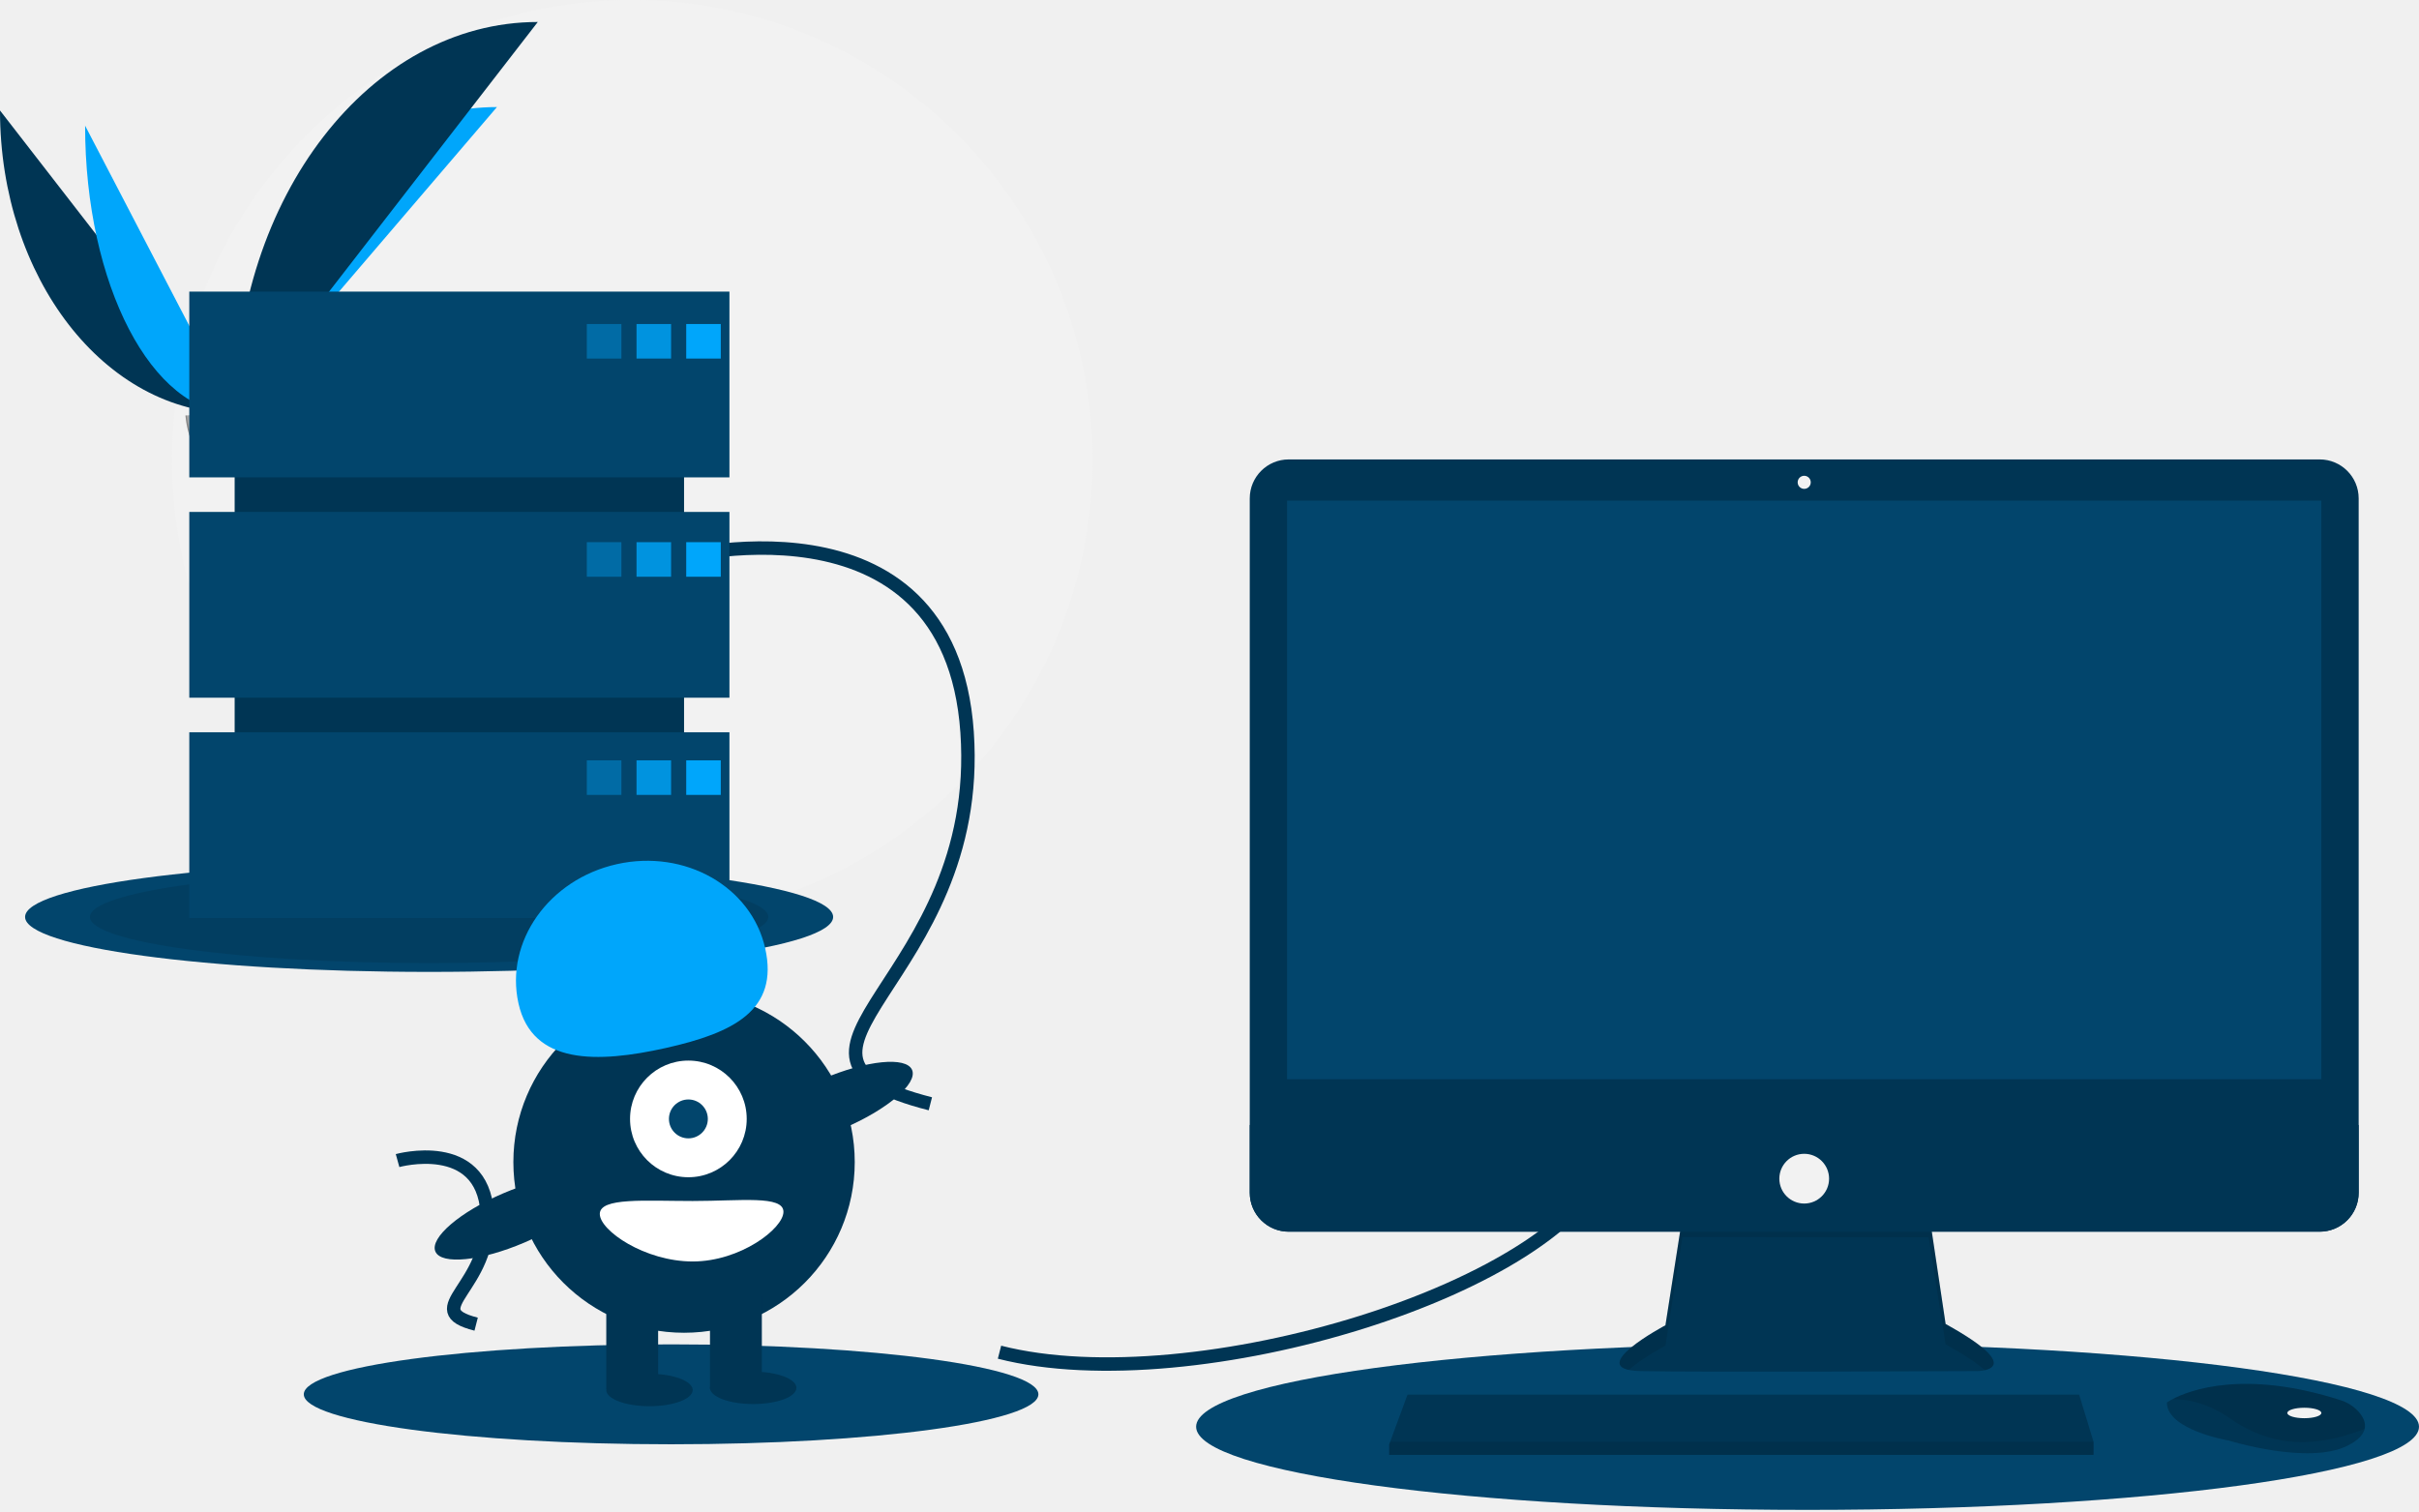
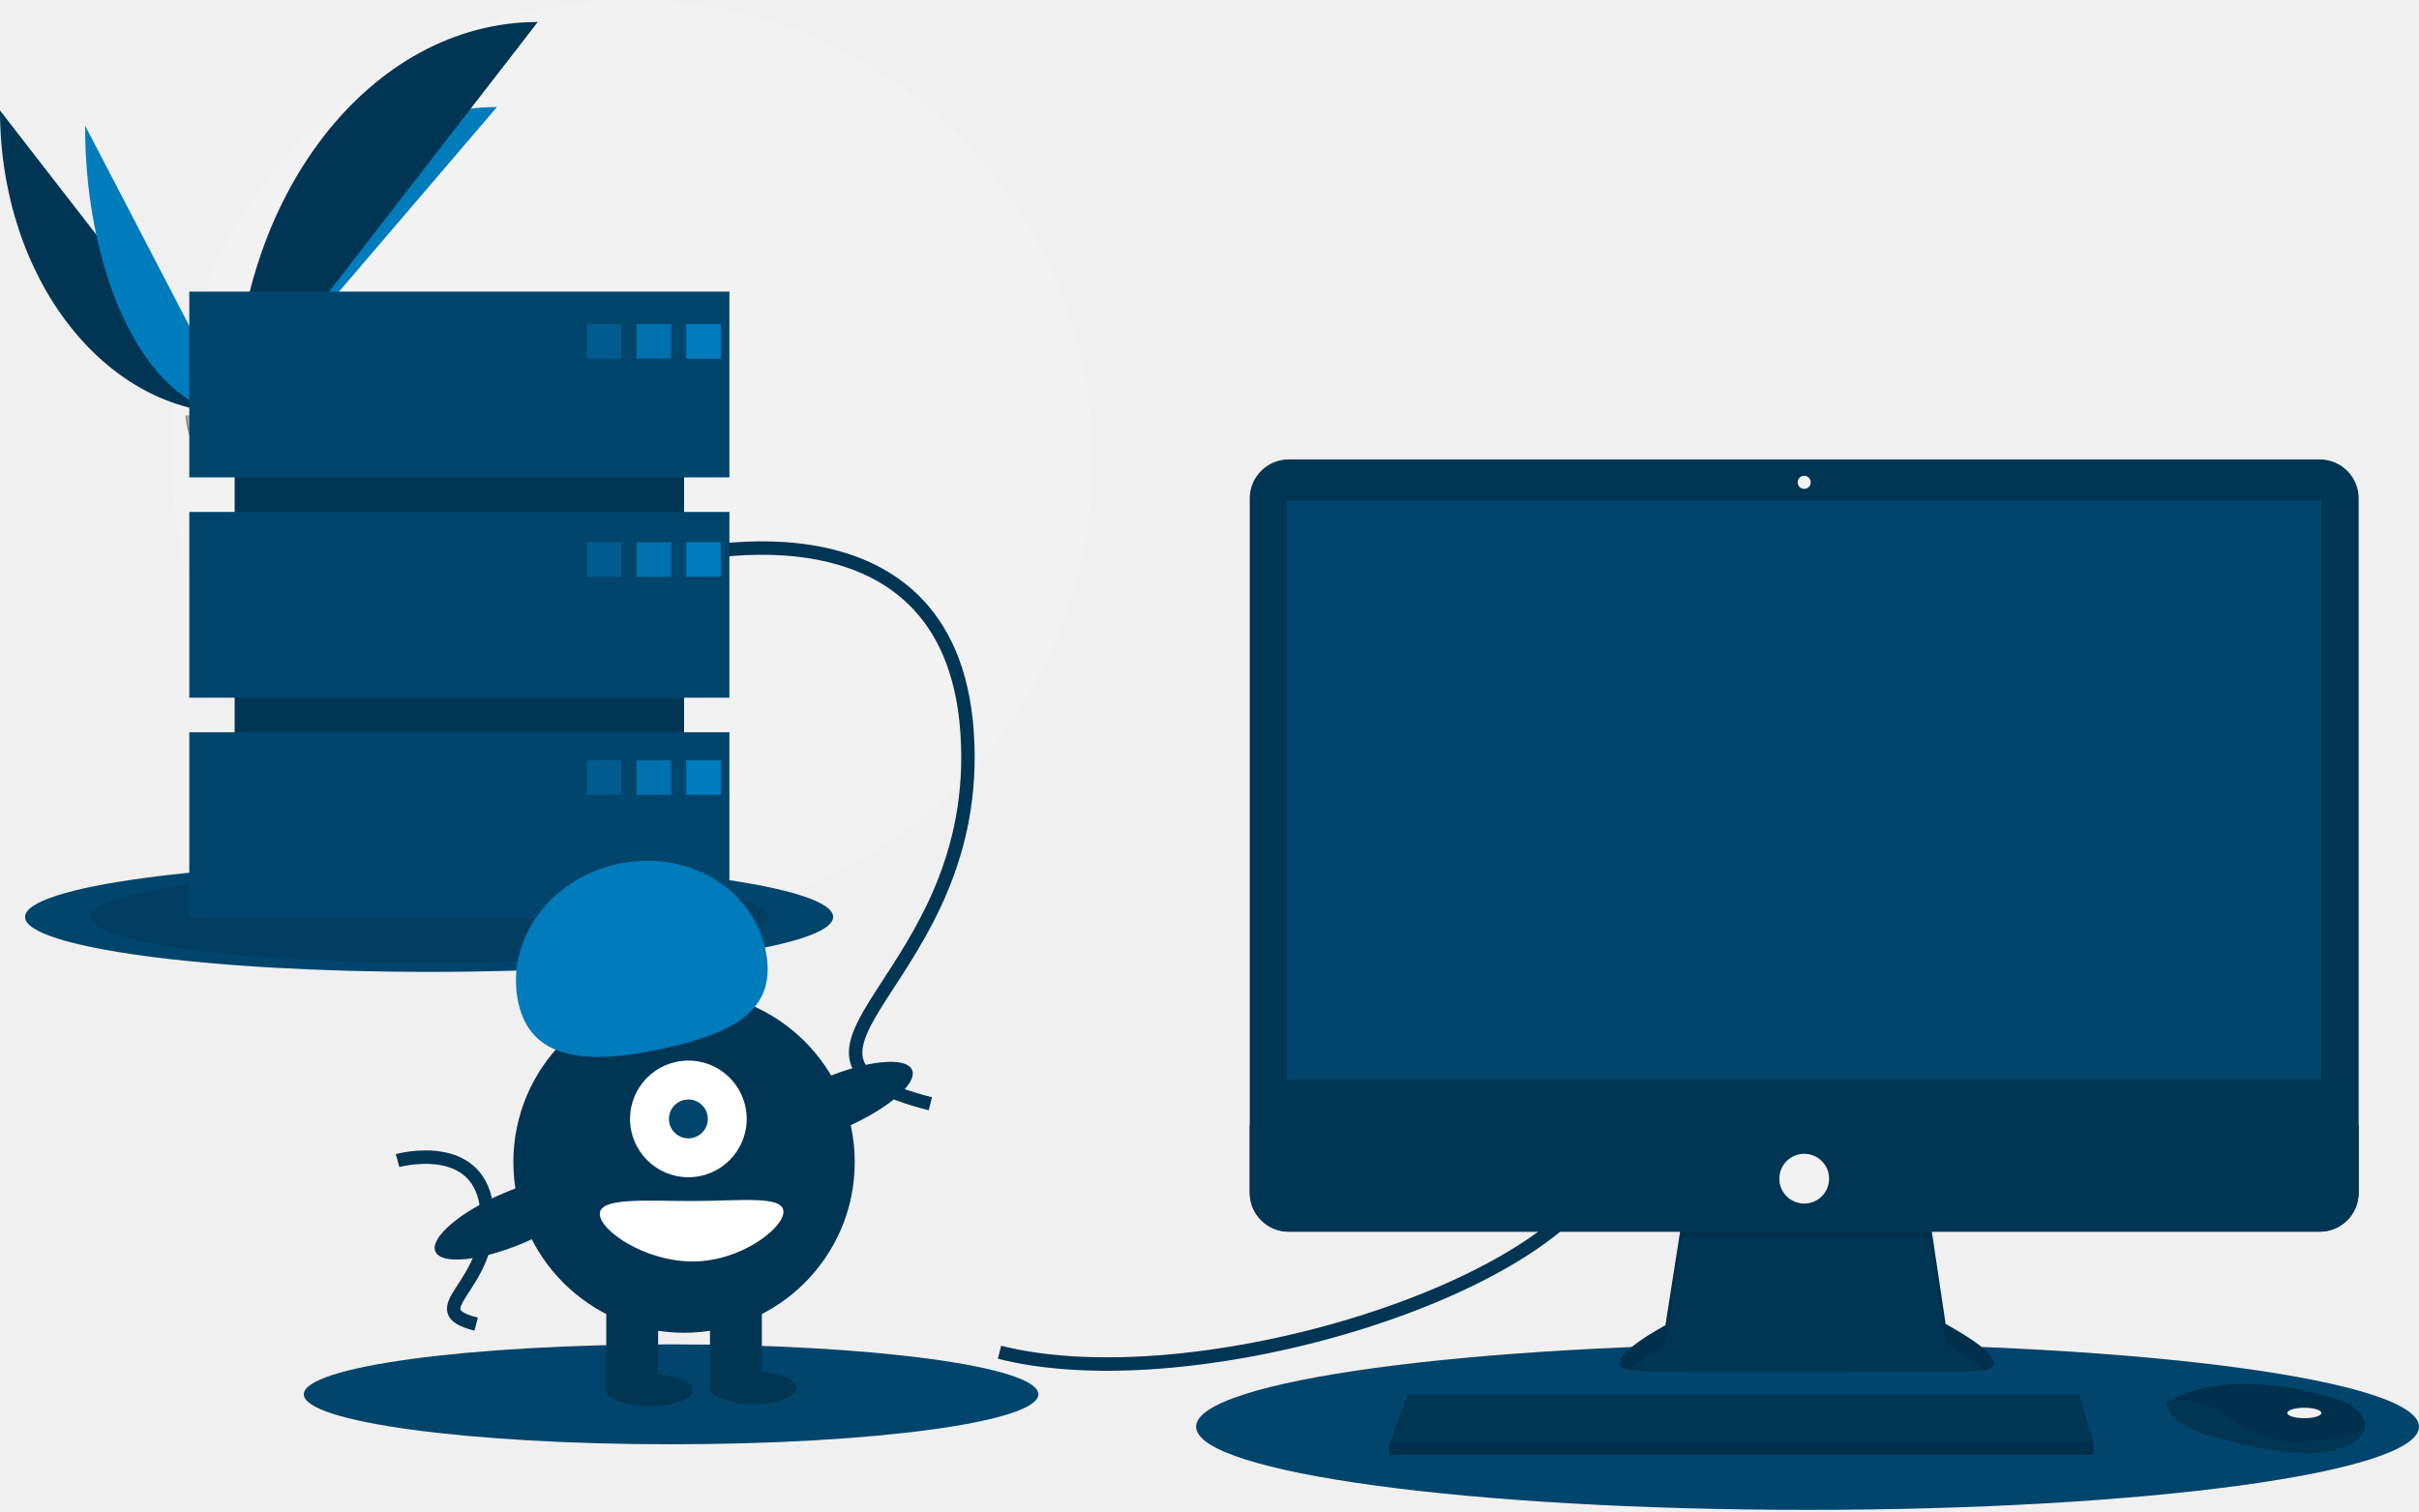
<svg xmlns="http://www.w3.org/2000/svg" width="360" height="225" viewBox="0 0 360 225" fill="none">
  <g clip-path="url(#clip0)">
    <path d="M94.086 136.976C131.911 136.976 162.574 106.313 162.574 68.488C162.574 30.663 131.911 0 94.086 0C56.261 0 25.598 30.663 25.598 68.488C25.598 106.313 56.261 136.976 94.086 136.976Z" fill="#F2F2F2" />
    <path d="M0 16.444C0 41.363 15.633 61.527 34.952 61.527Z" fill="#003554" />
-     <path d="M34.952 61.527C34.952 36.328 52.397 15.938 73.956 15.938Z" fill="#00A6FB" />
-     <path d="M12.664 18.703C12.664 42.373 22.632 61.527 34.952 61.527Z" fill="#00A6FB" />
+     <path d="M34.952 61.527C34.952 36.328 52.397 15.938 73.956 15.938Z" fill="#007cbd" />
+     <path d="M12.664 18.703C12.664 42.373 22.632 61.527 34.952 61.527Z" fill="#007cbd" />
    <path d="M34.952 61.527C34.952 29.329 55.116 3.274 80.034 3.274Z" fill="#003554" />
    <path d="M27.599 61.845C27.599 61.845 32.556 61.692 34.049 60.629C35.543 59.565 41.674 58.295 42.045 60.001C42.415 61.707 49.494 68.486 43.898 68.531C38.301 68.576 30.895 67.659 29.404 66.751C27.913 65.843 27.599 61.845 27.599 61.845Z" fill="#A8A8A8" />
    <path opacity="0.2" d="M43.997 67.937C38.401 67.982 30.995 67.065 29.504 66.157C28.368 65.465 27.916 62.983 27.764 61.838C27.659 61.843 27.599 61.845 27.599 61.845C27.599 61.845 27.913 65.842 29.404 66.751C30.895 67.659 38.301 68.576 43.898 68.531C45.513 68.517 46.071 67.943 46.04 67.092C45.816 67.606 45.2 67.927 43.997 67.937Z" fill="black" />
    <path d="M63.861 144.674C97.069 144.674 123.989 141.012 123.989 136.494C123.989 131.976 97.069 128.314 63.861 128.314C30.653 128.314 3.733 131.976 3.733 136.494C3.733 141.012 30.653 144.674 63.861 144.674Z" fill="#02456C" />
    <path opacity="0.1" d="M63.861 143.362C91.741 143.362 114.343 140.287 114.343 136.494C114.343 132.701 91.741 129.626 63.861 129.626C35.98 129.626 13.379 132.701 13.379 136.494C13.379 140.287 35.98 143.362 63.861 143.362Z" fill="black" />
    <path d="M269.004 224.757C319.26 224.757 360 219.215 360 212.378C360 205.541 319.26 199.998 269.004 199.998C218.748 199.998 178.008 205.541 178.008 212.378C178.008 219.215 218.748 224.757 269.004 224.757Z" fill="#02456C" />
    <path d="M99.874 214.991C130.062 214.991 154.535 211.661 154.535 207.554C154.535 203.448 130.062 200.118 99.874 200.118C69.685 200.118 45.212 203.448 45.212 207.554C45.212 211.661 69.685 214.991 99.874 214.991Z" fill="#02456C" />
    <path d="M148.748 201.285C177.686 208.68 233.313 191.638 239.422 172.346" stroke="#003554" stroke-width="2" stroke-miterlimit="10" />
    <path d="M99.552 83.279C99.552 83.279 141.352 71.704 143.925 109.002C146.497 146.301 109.52 156.912 138.458 164.307" stroke="#003554" stroke-width="2" stroke-miterlimit="10" />
    <path d="M59.167 172.759C59.167 172.759 71.731 169.28 72.504 180.49C73.277 191.7 62.163 194.889 70.861 197.112" stroke="#003554" stroke-width="2" stroke-miterlimit="10" />
    <path d="M250.385 181.105L247.852 197.277C247.852 197.277 235.382 203.901 244.15 204.096C252.918 204.291 294.225 204.096 294.225 204.096C294.225 204.096 302.213 204.096 289.549 197.082L287.016 180.13L250.385 181.105Z" fill="#003554" />
    <path opacity="0.1" d="M242.387 203.921C244.378 202.149 247.852 200.303 247.852 200.303L250.385 184.131L287.016 184.165L289.549 200.108C292.502 201.743 294.332 202.997 295.402 203.959C297.029 203.588 298.806 202.209 289.549 197.082L287.016 180.13L250.385 181.105L247.852 197.277C247.852 197.277 237.374 202.844 242.387 203.921Z" fill="black" />
    <path d="M345.219 68.388H191.792C188.588 68.388 185.99 70.986 185.99 74.191V177.543C185.99 180.748 188.588 183.345 191.792 183.345H345.219C348.424 183.345 351.022 180.748 351.022 177.543V74.191C351.022 70.986 348.424 68.388 345.219 68.388Z" fill="#003554" />
    <path d="M345.469 74.526H191.543V160.646H345.469V74.526Z" fill="#02456C" />
    <path d="M268.506 72.772C269.044 72.772 269.48 72.336 269.48 71.798C269.48 71.26 269.044 70.823 268.506 70.823C267.968 70.823 267.531 71.26 267.531 71.798C267.531 72.336 267.968 72.772 268.506 72.772Z" fill="#F2F2F2" />
    <path d="M351.022 167.466V177.543C351.022 178.305 350.872 179.059 350.58 179.763C350.289 180.467 349.861 181.107 349.322 181.646C348.784 182.185 348.144 182.612 347.44 182.904C346.736 183.195 345.981 183.345 345.219 183.345H191.792C191.03 183.345 190.276 183.195 189.572 182.904C188.868 182.612 188.228 182.185 187.689 181.646C187.15 181.107 186.723 180.467 186.431 179.763C186.14 179.059 185.99 178.305 185.99 177.543V167.466H351.022Z" fill="#003554" />
    <path d="M311.566 214.618V216.566H206.74V215.007L206.885 214.618L209.468 207.603H309.423L311.566 214.618Z" fill="#003554" />
    <path d="M351.906 212.71C351.715 213.526 350.994 214.388 349.365 215.202C343.52 218.125 331.635 214.423 331.635 214.423C331.635 214.423 322.477 212.864 322.477 208.772C322.734 208.596 323.002 208.437 323.28 208.295C325.737 206.995 333.886 203.786 348.334 208.431C349.398 208.765 350.349 209.388 351.08 210.23C351.665 210.916 352.124 211.785 351.906 212.71Z" fill="#003554" />
    <path opacity="0.1" d="M351.906 212.71C344.752 215.452 338.374 215.656 331.83 211.11C328.529 208.819 325.53 208.252 323.28 208.295C325.737 206.995 333.886 203.787 348.334 208.431C349.398 208.765 350.349 209.388 351.08 210.231C351.665 210.916 352.124 211.785 351.906 212.71Z" fill="black" />
    <path d="M342.936 211.111C344.335 211.111 345.469 210.762 345.469 210.331C345.469 209.901 344.335 209.552 342.936 209.552C341.537 209.552 340.403 209.901 340.403 210.331C340.403 210.762 341.537 211.111 342.936 211.111Z" fill="#F2F2F2" />
    <path d="M268.506 179.156C270.55 179.156 272.208 177.499 272.208 175.454C272.208 173.41 270.55 171.752 268.506 171.752C266.461 171.752 264.804 173.41 264.804 175.454C264.804 177.499 266.461 179.156 268.506 179.156Z" fill="#F2F2F2" />
    <path opacity="0.1" d="M311.566 214.617V216.566H206.74V215.007L206.885 214.617H311.566Z" fill="black" />
    <path d="M101.803 51.125H34.922V128.938H101.803V51.125Z" fill="#003554" />
    <path d="M108.555 43.408H28.17V71.061H108.555V43.408Z" fill="#02456C" />
    <path d="M108.555 76.205H28.17V103.858H108.555V76.205Z" fill="#02456C" />
    <path d="M108.555 109.002H28.17V136.655H108.555V109.002Z" fill="#02456C" />
-     <path opacity="0.4" d="M92.478 48.231H87.333V53.376H92.478V48.231Z" fill="#00A6FB" />
-     <path opacity="0.8" d="M99.874 48.231H94.729V53.376H99.874V48.231Z" fill="#00A6FB" />
-     <path d="M107.269 48.231H102.124V53.376H107.269V48.231Z" fill="#00A6FB" />
-     <path opacity="0.4" d="M92.478 80.707H87.333V85.851H92.478V80.707Z" fill="#00A6FB" />
-     <path opacity="0.8" d="M99.874 80.707H94.729V85.851H99.874V80.707Z" fill="#00A6FB" />
-     <path d="M107.269 80.707H102.124V85.851H107.269V80.707Z" fill="#00A6FB" />
-     <path opacity="0.4" d="M92.478 113.182H87.333V118.327H92.478V113.182Z" fill="#00A6FB" />
-     <path opacity="0.8" d="M99.874 113.182H94.729V118.327H99.874V113.182Z" fill="#00A6FB" />
-     <path d="M107.269 113.182H102.124V118.327H107.269V113.182Z" fill="#00A6FB" />
+     <path opacity="0.4" d="M92.478 48.231H87.333V53.376H92.478V48.231Z" fill="#007cbd" />
+     <path opacity="0.8" d="M99.874 48.231H94.729V53.376H99.874V48.231Z" fill="#007cbd" />
+     <path d="M107.269 48.231H102.124V53.376H107.269V48.231Z" fill="#007cbd" />
+     <path opacity="0.4" d="M92.478 80.707H87.333V85.851H92.478V80.707Z" fill="#007cbd" />
+     <path opacity="0.8" d="M99.874 80.707H94.729V85.851H99.874V80.707Z" fill="#007cbd" />
+     <path d="M107.269 80.707H102.124V85.851H107.269V80.707Z" fill="#007cbd" />
+     <path opacity="0.4" d="M92.478 113.182H87.333V118.327H92.478V113.182Z" fill="#007cbd" />
+     <path opacity="0.8" d="M99.874 113.182H94.729V118.327H99.874V113.182Z" fill="#007cbd" />
+     <path d="M107.269 113.182H102.124V118.327H107.269V113.182Z" fill="#007cbd" />
    <path d="M101.803 198.391C115.832 198.391 127.204 187.018 127.204 172.989C127.204 158.96 115.832 147.587 101.803 147.587C87.774 147.587 76.401 158.96 76.401 172.989C76.401 187.018 87.774 198.391 101.803 198.391Z" fill="#003554" />
    <path d="M97.944 192.925H90.227V206.751H97.944V192.925Z" fill="#003554" />
    <path d="M113.378 192.925H105.661V206.751H113.378V192.925Z" fill="#003554" />
    <path d="M96.658 209.323C100.21 209.323 103.089 208.243 103.089 206.912C103.089 205.58 100.21 204.5 96.658 204.5C93.106 204.5 90.227 205.58 90.227 206.912C90.227 208.243 93.106 209.323 96.658 209.323Z" fill="#003554" />
    <path d="M112.092 209.002C115.644 209.002 118.523 207.922 118.523 206.59C118.523 205.258 115.644 204.178 112.092 204.178C108.54 204.178 105.661 205.258 105.661 206.59C105.661 207.922 108.54 209.002 112.092 209.002Z" fill="#003554" />
    <path d="M102.446 175.24C107.241 175.24 111.127 171.353 111.127 166.558C111.127 161.763 107.241 157.876 102.446 157.876C97.651 157.876 93.764 161.763 93.764 166.558C93.764 171.353 97.651 175.24 102.446 175.24Z" fill="white" />
    <path d="M102.446 169.452C104.044 169.452 105.34 168.156 105.34 166.558C105.34 164.96 104.044 163.664 102.446 163.664C100.848 163.664 99.552 164.96 99.552 166.558C99.552 168.156 100.848 169.452 102.446 169.452Z" fill="#02456C" />
-     <path d="M77.162 149.366C75.111 140.18 81.668 130.899 91.806 128.635C101.945 126.371 111.827 131.982 113.878 141.168C115.929 150.353 109.21 153.741 99.071 156.005C88.932 158.269 79.213 158.552 77.162 149.366Z" fill="#00A6FB" />
+     <path d="M77.162 149.366C75.111 140.18 81.668 130.899 91.806 128.635C101.945 126.371 111.827 131.982 113.878 141.168C115.929 150.353 109.21 153.741 99.071 156.005C88.932 158.269 79.213 158.552 77.162 149.366Z" fill="#007cbd" />
    <path d="M125.627 167.923C132.076 165.163 136.601 161.284 135.735 159.26C134.868 157.235 128.938 157.832 122.489 160.592C116.041 163.352 111.515 167.23 112.382 169.255C113.248 171.279 119.178 170.683 125.627 167.923Z" fill="#003554" />
    <path d="M78.039 184.964C84.488 182.204 89.013 178.326 88.147 176.301C87.28 174.277 81.35 174.873 74.901 177.633C68.453 180.393 63.927 184.272 64.794 186.296C65.66 188.321 71.59 187.724 78.039 184.964Z" fill="#003554" />
    <path d="M116.594 180.384C116.594 182.87 110.192 187.78 103.089 187.78C95.986 187.78 89.263 183.192 89.263 180.706C89.263 178.22 95.986 178.777 103.089 178.777C110.192 178.777 116.594 177.898 116.594 180.384Z" fill="white" />
  </g>
  <defs>
    <clipPath id="clip0">
      <rect width="360" height="224.757" fill="white" />
    </clipPath>
  </defs>
</svg>
